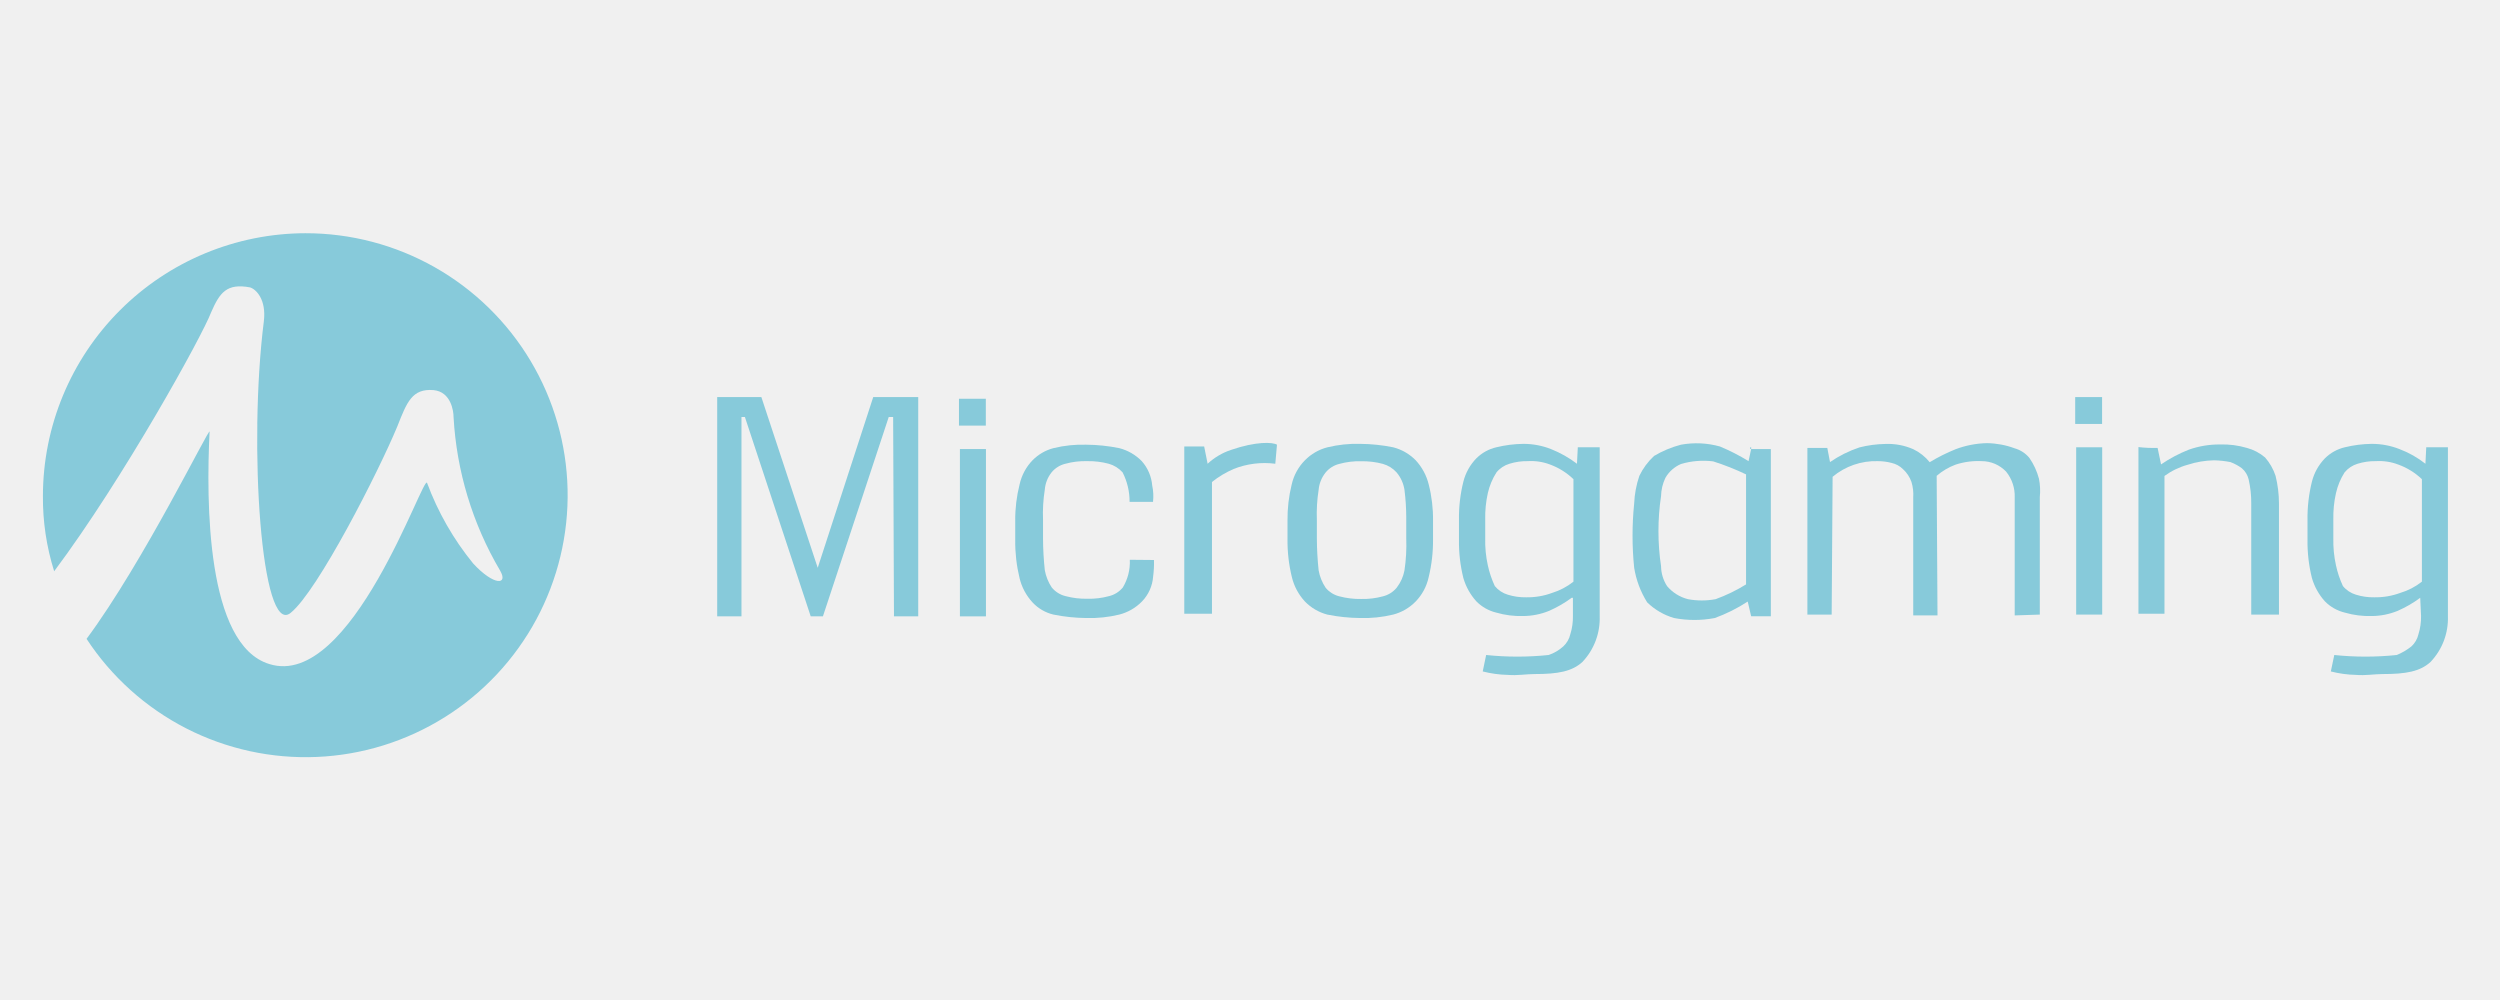
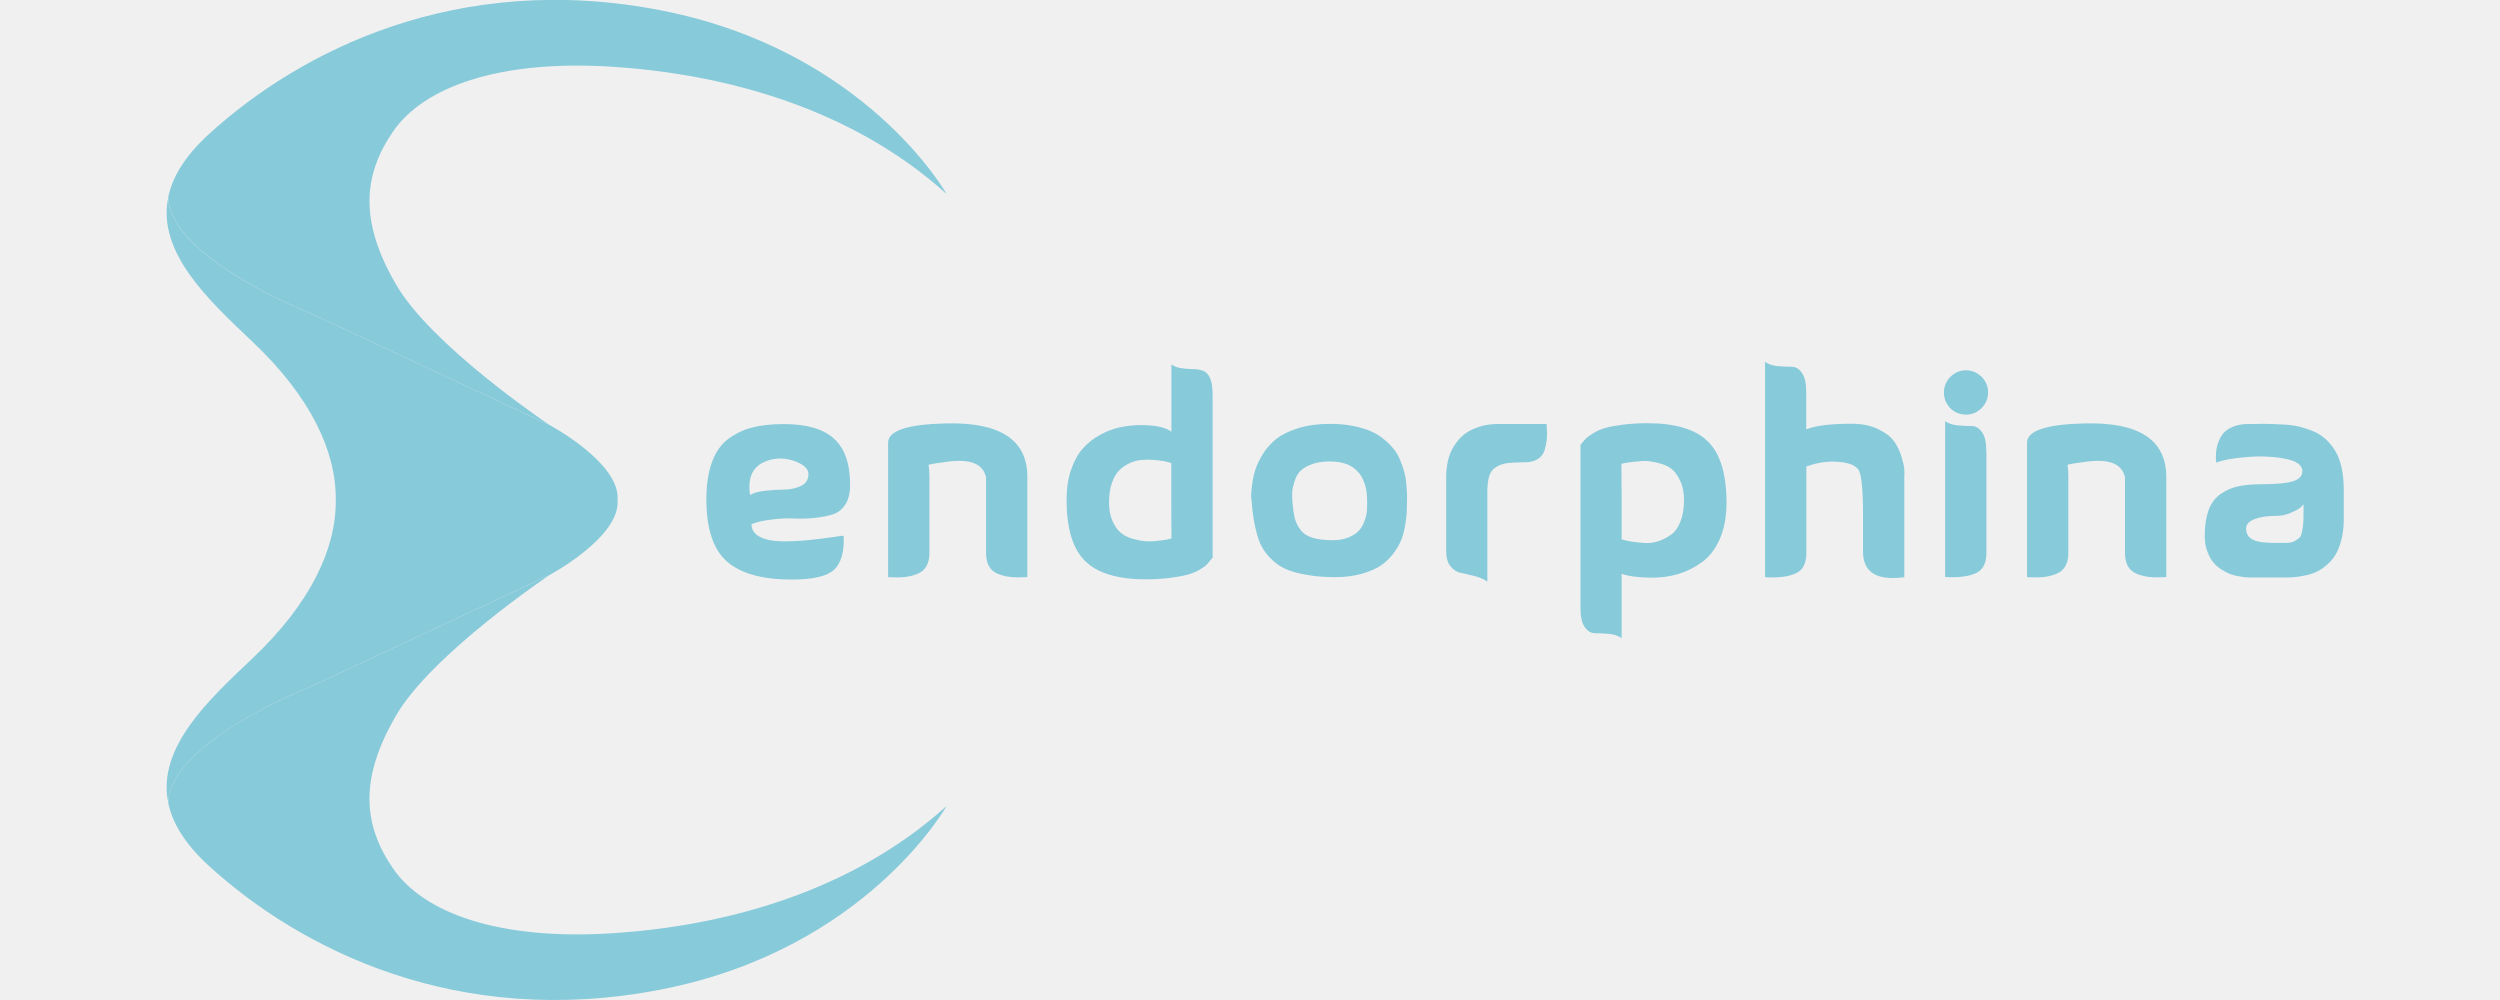
<svg xmlns="http://www.w3.org/2000/svg" width="90" height="36" viewBox="0 0 90 36" fill="none">
-   <path d="M10.999 8.396C8.493 8.4 6.091 9.398 4.319 11.17C2.546 12.942 1.549 15.344 1.545 17.85C1.537 18.771 1.674 19.687 1.95 20.565C4.448 17.227 7.286 12.079 7.598 11.25C7.909 10.534 8.16 10.189 9 10.346C9.218 10.41 9.593 10.781 9.499 11.561C8.936 16.024 9.405 22.95 10.466 22.061C11.434 21.281 13.617 17.006 14.303 15.352C14.648 14.479 14.832 13.98 15.611 14.044C16.234 14.107 16.328 14.794 16.328 15.011C16.436 16.96 17.01 18.854 18 20.535C18.311 21.064 17.783 21.098 17.033 20.284C16.324 19.415 15.764 18.436 15.375 17.385C15.252 17.01 12.66 24.84 9.698 23.906C7.421 23.22 7.421 18.041 7.545 15.544C7.575 15.293 5.175 20.224 3.116 22.999C4.012 24.365 5.247 25.475 6.7 26.22C8.154 26.965 9.776 27.32 11.408 27.25C13.04 27.18 14.625 26.687 16.01 25.82C17.394 24.953 18.529 23.742 19.305 22.304C20.08 20.866 20.469 19.252 20.433 17.619C20.396 15.986 19.937 14.391 19.099 12.989C18.261 11.587 17.073 10.426 15.652 9.621C14.231 8.816 12.625 8.394 10.992 8.396H10.999Z" fill="#87CADA" />
-   <path d="M31.995 15.011L29.625 22.189H29.186L26.816 15.011H26.693V22.189H25.819V14.295H27.409L29.438 20.441L31.436 14.295H33.056V22.189H32.183L32.153 15.011H31.995Z" fill="#87CADA" />
-   <path d="M45.911 16.695C45.404 16.629 44.887 16.694 44.411 16.883C44.132 17.004 43.869 17.161 43.631 17.351V22.095H42.634V16.073H43.35L43.474 16.695C43.716 16.471 44.004 16.3 44.318 16.196C45.221 15.885 45.818 15.915 45.971 16.009L45.911 16.695Z" fill="#87CADA" />
-   <path d="M51.435 17.445C51.356 17.119 51.195 16.818 50.966 16.571C50.744 16.344 50.464 16.182 50.156 16.103C49.766 16.024 49.369 15.982 48.971 15.979C48.572 15.967 48.174 16.009 47.786 16.103C47.479 16.182 47.199 16.344 46.976 16.571C46.739 16.812 46.574 17.115 46.5 17.445C46.395 17.872 46.345 18.311 46.35 18.75V19.406C46.345 19.869 46.398 20.33 46.508 20.779C46.587 21.105 46.748 21.406 46.976 21.653C47.197 21.881 47.476 22.044 47.782 22.125C48.173 22.204 48.569 22.245 48.968 22.249C49.366 22.261 49.765 22.219 50.153 22.125C50.46 22.046 50.74 21.883 50.962 21.656C51.197 21.414 51.359 21.112 51.431 20.783C51.541 20.333 51.594 19.872 51.589 19.41V18.75C51.595 18.31 51.543 17.871 51.435 17.445V17.445ZM50.625 19.38C50.639 19.766 50.618 20.153 50.561 20.535C50.518 20.762 50.422 20.975 50.28 21.158C50.152 21.313 49.977 21.422 49.781 21.469C49.527 21.538 49.264 21.57 49.001 21.563C48.738 21.568 48.476 21.536 48.221 21.469C48.025 21.422 47.85 21.313 47.722 21.158C47.597 20.97 47.511 20.758 47.471 20.535C47.43 20.151 47.409 19.766 47.407 19.38V18.724C47.393 18.359 47.414 17.993 47.471 17.633C47.491 17.405 47.579 17.188 47.722 17.01C47.85 16.855 48.025 16.745 48.221 16.699C48.475 16.629 48.738 16.598 49.001 16.605C49.264 16.6 49.527 16.631 49.781 16.699C49.974 16.753 50.147 16.861 50.28 17.01C50.428 17.188 50.526 17.403 50.561 17.633C50.603 17.963 50.624 18.297 50.625 18.63V19.38Z" fill="#87CADA" />
-   <path d="M41.543 20.16C41.549 20.358 41.539 20.556 41.513 20.753C41.489 21.092 41.346 21.413 41.108 21.656C40.884 21.884 40.603 22.046 40.294 22.125C39.906 22.219 39.508 22.261 39.109 22.249C38.711 22.245 38.314 22.204 37.924 22.125C37.637 22.057 37.376 21.906 37.174 21.69C36.946 21.444 36.784 21.143 36.705 20.816C36.596 20.367 36.543 19.906 36.548 19.444V18.75C36.544 18.309 36.597 17.869 36.705 17.441C36.777 17.112 36.939 16.809 37.174 16.567C37.381 16.358 37.639 16.208 37.924 16.133C38.312 16.038 38.71 15.997 39.109 16.009C39.507 16.012 39.904 16.054 40.294 16.133C40.602 16.212 40.882 16.374 41.104 16.601C41.32 16.844 41.452 17.151 41.479 17.475C41.521 17.67 41.531 17.87 41.509 18.067H40.665C40.668 17.699 40.581 17.335 40.414 17.006C40.281 16.857 40.108 16.749 39.915 16.695C39.661 16.627 39.398 16.596 39.135 16.601C38.872 16.594 38.609 16.625 38.355 16.695C38.159 16.741 37.984 16.851 37.856 17.006C37.716 17.184 37.631 17.399 37.613 17.625C37.556 17.986 37.534 18.351 37.549 18.716V19.372C37.55 19.758 37.572 20.144 37.613 20.527C37.653 20.75 37.738 20.962 37.864 21.15C37.992 21.305 38.167 21.415 38.363 21.461C38.617 21.529 38.88 21.56 39.143 21.555C39.406 21.562 39.669 21.531 39.923 21.461C40.118 21.415 40.294 21.305 40.421 21.15C40.602 20.85 40.69 20.503 40.673 20.152" fill="#87CADA" />
-   <path d="M65.88 16.635C66.207 16.41 66.564 16.232 66.941 16.106C67.248 16.028 67.563 15.987 67.879 15.982C68.221 15.969 68.562 16.033 68.876 16.17C69.106 16.28 69.309 16.441 69.469 16.639C69.768 16.458 70.082 16.301 70.406 16.17C70.766 16.035 71.147 15.961 71.531 15.953C71.872 15.958 72.21 16.021 72.529 16.14C72.736 16.198 72.921 16.319 73.058 16.485C73.216 16.713 73.332 16.967 73.403 17.235C73.445 17.451 73.456 17.672 73.433 17.891V22.125L72.529 22.155V17.914C72.544 17.574 72.433 17.24 72.218 16.976C72.105 16.858 71.969 16.764 71.819 16.699C71.669 16.635 71.507 16.601 71.344 16.601C71.026 16.585 70.709 16.627 70.406 16.725C70.155 16.817 69.922 16.955 69.72 17.13L69.75 22.155H68.876V17.914C68.89 17.724 68.868 17.533 68.813 17.351C68.75 17.171 68.643 17.01 68.501 16.883C68.389 16.774 68.249 16.699 68.096 16.665C67.934 16.622 67.766 16.601 67.598 16.601C67.006 16.583 66.428 16.784 65.974 17.164L65.94 22.125H65.066V16.125H65.783L65.88 16.635Z" fill="#87CADA" />
-   <path d="M75.675 14.295H74.707V15.262H75.675V14.295Z" fill="#87CADA" />
-   <path d="M75.679 16.102H74.742V22.125H75.679V16.102Z" fill="#87CADA" />
-   <path d="M35.49 14.355H34.523V15.322H35.49V14.355Z" fill="#87CADA" />
-   <path d="M35.494 16.166H34.557V22.189H35.494V16.166Z" fill="#87CADA" />
-   <path d="M77.674 16.125L77.798 16.718C78.11 16.505 78.444 16.328 78.795 16.189C79.156 16.061 79.537 15.997 79.92 16.001C80.247 15.99 80.574 16.032 80.888 16.125C81.13 16.189 81.354 16.307 81.544 16.47C81.712 16.662 81.839 16.885 81.919 17.126C82.001 17.453 82.042 17.788 82.043 18.124V22.125H81.045V18.131C81.048 17.837 81.017 17.544 80.951 17.258C80.914 17.099 80.826 16.957 80.7 16.852C80.576 16.762 80.439 16.689 80.295 16.635C80.1 16.597 79.902 16.575 79.703 16.571C79.384 16.578 79.068 16.631 78.765 16.729C78.462 16.812 78.176 16.949 77.921 17.134V22.095H76.984V16.095C77.213 16.122 77.444 16.131 77.674 16.125Z" fill="#87CADA" />
-   <path d="M87.345 16.102L87.315 16.695C87.032 16.471 86.716 16.293 86.378 16.166C86.06 16.041 85.722 15.978 85.38 15.979C85.054 15.983 84.73 16.025 84.413 16.102C84.142 16.166 83.894 16.304 83.697 16.5C83.469 16.735 83.307 17.026 83.228 17.344C83.117 17.793 83.064 18.254 83.07 18.716V19.433C83.064 19.895 83.117 20.356 83.228 20.805C83.318 21.118 83.478 21.407 83.697 21.649C83.893 21.848 84.141 21.988 84.413 22.054C84.727 22.145 85.053 22.187 85.38 22.177C85.702 22.176 86.02 22.112 86.318 21.99C86.605 21.864 86.876 21.707 87.128 21.521L87.158 22.177C87.162 22.4 87.13 22.622 87.064 22.834C87.026 23.001 86.939 23.152 86.813 23.269C86.652 23.397 86.474 23.502 86.284 23.58C85.536 23.658 84.782 23.658 84.034 23.58L83.91 24.172C84.206 24.248 84.509 24.29 84.814 24.296C85.159 24.326 85.47 24.266 85.782 24.266C86.625 24.266 87.124 24.172 87.499 23.831C87.707 23.612 87.869 23.355 87.977 23.073C88.084 22.791 88.135 22.49 88.125 22.189V16.102H87.345ZM87.188 20.94C86.956 21.123 86.691 21.261 86.408 21.345C86.108 21.456 85.79 21.509 85.47 21.503C85.248 21.507 85.026 21.475 84.814 21.409C84.63 21.354 84.467 21.246 84.345 21.098C84.234 20.858 84.149 20.606 84.094 20.348C84.024 20.03 83.993 19.705 84 19.38V18.694C83.994 18.379 84.025 18.064 84.094 17.756C84.154 17.49 84.259 17.236 84.405 17.006C84.527 16.858 84.69 16.75 84.874 16.695C85.087 16.629 85.308 16.597 85.53 16.601C85.806 16.584 86.082 16.626 86.34 16.725C86.656 16.839 86.945 17.018 87.188 17.25V20.933V20.94Z" fill="#87CADA" />
-   <path d="M56.801 16.102L56.771 16.695C56.484 16.477 56.169 16.299 55.834 16.166C55.516 16.041 55.178 15.978 54.836 15.979C54.51 15.983 54.186 16.025 53.869 16.102C53.596 16.165 53.347 16.303 53.149 16.5C52.921 16.735 52.759 17.026 52.68 17.344C52.569 17.793 52.516 18.254 52.523 18.716V19.433C52.516 19.895 52.569 20.356 52.68 20.805C52.77 21.118 52.93 21.407 53.149 21.649C53.345 21.848 53.593 21.988 53.865 22.054C54.179 22.145 54.506 22.187 54.833 22.177C55.154 22.176 55.472 22.112 55.77 21.99C56.057 21.864 56.328 21.707 56.58 21.521H56.625V22.177C56.629 22.4 56.598 22.622 56.531 22.834C56.493 23.001 56.406 23.152 56.28 23.269C56.127 23.408 55.947 23.514 55.751 23.58C55.003 23.658 54.249 23.658 53.501 23.58L53.378 24.172C53.673 24.248 53.976 24.29 54.281 24.296C54.626 24.326 54.938 24.266 55.249 24.266C56.093 24.266 56.591 24.172 56.966 23.831C57.175 23.611 57.337 23.351 57.444 23.067C57.551 22.783 57.6 22.481 57.589 22.177V16.102H56.801ZM56.644 20.94C56.415 21.122 56.154 21.259 55.875 21.345C55.575 21.456 55.257 21.509 54.938 21.503C54.715 21.507 54.494 21.475 54.281 21.409C54.097 21.354 53.934 21.246 53.813 21.098C53.701 20.858 53.617 20.606 53.561 20.348C53.491 20.03 53.46 19.705 53.468 19.38V18.694C53.461 18.379 53.493 18.064 53.561 17.756C53.621 17.49 53.726 17.236 53.873 17.006C53.994 16.858 54.157 16.75 54.341 16.695C54.554 16.629 54.775 16.597 54.998 16.601C55.273 16.584 55.55 16.626 55.808 16.725C56.12 16.84 56.404 17.019 56.644 17.25V20.94Z" fill="#87CADA" />
-   <path d="M63.041 16.166L62.948 16.601C62.619 16.398 62.274 16.221 61.916 16.073C61.46 15.946 60.98 15.924 60.514 16.009C60.174 16.098 59.848 16.234 59.546 16.414C59.327 16.617 59.147 16.86 59.017 17.13C58.907 17.452 58.844 17.788 58.83 18.128C58.752 18.895 58.752 19.669 58.83 20.438C58.901 20.881 59.06 21.306 59.299 21.686C59.571 21.95 59.903 22.143 60.266 22.249C60.751 22.342 61.248 22.342 61.733 22.249C62.149 22.097 62.547 21.898 62.918 21.656L63.041 22.185H63.75V16.166H63.041ZM62.854 21.041C62.509 21.254 62.143 21.432 61.763 21.57C61.433 21.632 61.095 21.632 60.765 21.57C60.472 21.495 60.21 21.331 60.015 21.101C59.877 20.888 59.801 20.639 59.798 20.385C59.673 19.547 59.673 18.695 59.798 17.858C59.803 17.63 59.857 17.406 59.955 17.201C60.084 16.979 60.281 16.803 60.518 16.703C60.892 16.593 61.285 16.561 61.673 16.609C62.078 16.738 62.474 16.894 62.858 17.078V21.034L62.854 21.041Z" fill="#87CADA" />
-   <path d="M63.008 16.102V16.166H63.042V16.102H63.008Z" fill="#87CADA" />
+   <g clip-path="url(#clip0)">
+     <path d="M11.21 11.293L19.788 15.303C19.587 15.168 15.507 12.411 14.25 10.23C12.957 7.996 13.052 6.342 14.143 4.744C15.234 3.145 17.938 2.138 22.05 2.404C26.161 2.669 30.683 3.919 34.075 6.981C34.075 6.981 31.181 1.821 23.817 0.377C16.452 -1.067 10.783 1.848 7.514 4.835C6.648 5.628 6.201 6.382 6.055 7.104C6.122 9.301 11.21 11.293 11.21 11.293Z" fill="#87CADA" />
+     <path d="M14.143 31.256C13.048 29.657 12.957 28.003 14.25 25.77C15.543 23.537 19.796 20.693 19.796 20.693L11.21 24.707C11.21 24.707 6.118 26.698 6.055 28.896C6.201 29.618 6.648 30.372 7.514 31.165C10.783 34.152 16.448 37.063 23.813 35.619C31.181 34.179 34.075 29.019 34.075 29.019C30.683 32.081 26.161 33.334 22.05 33.596C17.938 33.862 15.234 32.858 14.143 31.256Z" fill="#87CADA" />
+     <path d="M11.21 24.707L19.796 20.693C19.796 20.693 22.235 19.384 22.235 18.087C22.235 18.059 22.235 18.028 22.231 18C22.231 17.972 22.235 17.941 22.235 17.913C22.235 16.616 19.796 15.307 19.796 15.307C19.796 15.307 19.792 15.303 19.788 15.303L11.21 11.293C11.21 11.293 6.122 9.305 6.055 7.108C5.648 9.103 7.538 10.829 9.095 12.308C11.178 14.28 12.104 16.239 12.088 18C12.104 19.761 11.178 21.721 9.095 23.696C7.538 25.172 5.648 26.897 6.055 28.896C6.118 26.699 11.21 24.707 11.21 24.707Z" fill="#87CADA" />
+     <path d="M27.054 18.869C27.054 19.075 27.157 19.23 27.363 19.329C27.568 19.432 27.825 19.483 28.142 19.488C28.454 19.491 28.762 19.476 29.063 19.448C29.363 19.416 29.648 19.384 29.913 19.345C30.181 19.305 30.332 19.285 30.371 19.285C30.399 19.86 30.284 20.269 30.031 20.507C29.778 20.745 29.268 20.864 28.501 20.864C27.446 20.864 26.671 20.65 26.173 20.217C25.679 19.785 25.43 19.043 25.43 17.98C25.43 17.449 25.497 17 25.631 16.636C25.766 16.267 25.963 15.989 26.224 15.795C26.485 15.604 26.774 15.465 27.094 15.386C27.414 15.307 27.79 15.267 28.217 15.267C29.035 15.267 29.64 15.442 30.023 15.791C30.411 16.14 30.604 16.695 30.604 17.457C30.604 17.75 30.549 17.98 30.434 18.159C30.324 18.333 30.174 18.452 29.996 18.512C29.814 18.571 29.596 18.615 29.343 18.643C29.09 18.67 28.837 18.678 28.592 18.666C28.343 18.654 28.078 18.666 27.79 18.702C27.505 18.734 27.256 18.789 27.054 18.869ZM27.003 17.826C27.114 17.746 27.299 17.695 27.552 17.667C27.805 17.639 28.043 17.627 28.264 17.623C28.485 17.619 28.683 17.572 28.853 17.484C29.023 17.393 29.106 17.254 29.102 17.064C29.102 16.893 28.968 16.751 28.695 16.636C28.319 16.477 27.952 16.465 27.596 16.596C27.102 16.774 26.904 17.183 27.003 17.826Z" fill="#87CADA" />
+     <path d="M36.985 17.159V20.776C36.755 20.788 36.554 20.788 36.392 20.773C36.226 20.757 36.072 20.717 35.921 20.657C35.771 20.598 35.664 20.499 35.593 20.364C35.522 20.229 35.494 20.059 35.498 19.852V17.706V17.687V17.191C35.4 16.707 34.949 16.517 34.15 16.616C33.735 16.667 33.494 16.707 33.427 16.735C33.447 16.846 33.459 16.981 33.459 17.131V19.852C33.467 20.059 33.431 20.229 33.36 20.364C33.289 20.499 33.178 20.598 33.032 20.657C32.885 20.717 32.731 20.757 32.565 20.773C32.399 20.788 32.202 20.792 31.972 20.776V15.937C31.972 15.505 32.664 15.275 34.044 15.243C36 15.192 36.981 15.83 36.985 17.159Z" fill="#87CADA" />
+     <path d="M42.167 13.117C42.266 13.189 42.389 13.236 42.539 13.256C42.689 13.276 42.824 13.288 42.946 13.288C43.069 13.288 43.187 13.308 43.298 13.343C43.409 13.379 43.495 13.466 43.559 13.605C43.622 13.744 43.654 13.946 43.654 14.212V20.074C43.646 20.082 43.614 20.118 43.559 20.189C43.504 20.261 43.452 20.316 43.405 20.36C43.357 20.404 43.274 20.459 43.148 20.531C43.021 20.602 42.883 20.654 42.733 20.693C42.582 20.733 42.377 20.769 42.12 20.804C41.863 20.836 41.57 20.856 41.25 20.856C40.234 20.856 39.503 20.634 39.06 20.193C38.617 19.753 38.396 19.019 38.396 17.992C38.396 17.595 38.447 17.238 38.554 16.925C38.661 16.612 38.799 16.354 38.973 16.155C39.147 15.957 39.353 15.791 39.594 15.66C39.831 15.529 40.072 15.434 40.317 15.382C40.562 15.331 40.815 15.303 41.08 15.303C41.59 15.303 41.95 15.382 42.171 15.541V13.117H42.167ZM42.167 18.083V16.671C42.08 16.643 41.985 16.62 41.887 16.6C41.784 16.58 41.657 16.564 41.507 16.556C41.357 16.544 41.211 16.548 41.076 16.56C40.942 16.572 40.8 16.612 40.657 16.679C40.511 16.747 40.388 16.834 40.282 16.941C40.175 17.052 40.092 17.203 40.025 17.397C39.958 17.591 39.926 17.822 39.926 18.087C39.926 18.337 39.965 18.559 40.044 18.742C40.123 18.928 40.222 19.071 40.337 19.17C40.452 19.269 40.594 19.345 40.764 19.392C40.934 19.44 41.084 19.471 41.218 19.483C41.353 19.495 41.499 19.491 41.657 19.471C41.816 19.456 41.926 19.44 41.989 19.428C42.053 19.416 42.108 19.4 42.163 19.388H42.175C42.171 19.396 42.171 18.96 42.167 18.083Z" fill="#87CADA" />
+     <path d="M45.057 18.024C45.049 17.984 45.045 17.933 45.041 17.865C45.037 17.798 45.049 17.671 45.073 17.476C45.097 17.286 45.132 17.1 45.188 16.925C45.239 16.751 45.334 16.556 45.464 16.342C45.595 16.132 45.761 15.949 45.954 15.795C46.148 15.644 46.413 15.513 46.741 15.414C47.069 15.311 47.449 15.259 47.872 15.259C48.168 15.259 48.441 15.283 48.694 15.331C48.943 15.378 49.16 15.442 49.342 15.521C49.524 15.6 49.686 15.699 49.828 15.818C49.971 15.937 50.089 16.056 50.18 16.172C50.271 16.287 50.35 16.425 50.414 16.584C50.477 16.743 50.524 16.881 50.556 16.997C50.587 17.111 50.611 17.246 50.627 17.405C50.639 17.56 50.647 17.679 50.651 17.758C50.655 17.837 50.655 17.941 50.651 18.059C50.647 18.183 50.647 18.25 50.647 18.262C50.647 18.369 50.643 18.464 50.635 18.551C50.627 18.639 50.607 18.773 50.576 18.96C50.544 19.146 50.497 19.313 50.437 19.456C50.378 19.602 50.283 19.761 50.157 19.932C50.026 20.102 49.876 20.249 49.702 20.364C49.528 20.479 49.299 20.578 49.018 20.658C48.737 20.737 48.421 20.777 48.073 20.777C47.71 20.777 47.386 20.753 47.101 20.705C46.816 20.658 46.575 20.598 46.377 20.523C46.18 20.447 46.006 20.344 45.856 20.209C45.705 20.078 45.587 19.94 45.496 19.801C45.405 19.662 45.326 19.491 45.267 19.285C45.207 19.079 45.164 18.884 45.132 18.694C45.101 18.504 45.077 18.286 45.057 18.024ZM46.532 18.115C46.551 18.345 46.579 18.532 46.615 18.666C46.65 18.801 46.717 18.936 46.812 19.067C46.907 19.198 47.053 19.297 47.243 19.357C47.433 19.416 47.678 19.448 47.974 19.448C48.204 19.448 48.405 19.412 48.568 19.337C48.733 19.265 48.856 19.182 48.935 19.087C49.014 18.996 49.077 18.881 49.125 18.75C49.172 18.619 49.196 18.52 49.204 18.452C49.212 18.385 49.216 18.313 49.216 18.234C49.216 18.226 49.216 18.194 49.216 18.131C49.216 18.067 49.216 18.016 49.216 17.972C49.216 17.929 49.212 17.865 49.204 17.778C49.196 17.691 49.184 17.619 49.168 17.556C49.153 17.492 49.129 17.417 49.097 17.334C49.066 17.246 49.03 17.175 48.986 17.111C48.943 17.048 48.888 16.985 48.816 16.917C48.745 16.85 48.67 16.798 48.583 16.755C48.496 16.711 48.394 16.675 48.271 16.651C48.148 16.624 48.014 16.612 47.872 16.612C47.607 16.612 47.382 16.647 47.2 16.723C47.014 16.794 46.88 16.881 46.792 16.977C46.706 17.072 46.642 17.199 46.595 17.354C46.547 17.508 46.524 17.631 46.52 17.714C46.516 17.802 46.52 17.909 46.524 18.044C46.532 18.075 46.532 18.103 46.532 18.115Z" fill="#87CADA" />
+     <path d="M55.683 15.263C55.675 15.275 55.679 15.346 55.687 15.473C55.699 15.6 55.695 15.719 55.683 15.834C55.671 15.949 55.644 16.076 55.604 16.207C55.565 16.338 55.485 16.445 55.363 16.524C55.24 16.604 55.082 16.643 54.892 16.643C54.616 16.643 54.402 16.655 54.248 16.675C54.098 16.695 53.959 16.747 53.841 16.826C53.722 16.905 53.643 17.016 53.604 17.163C53.564 17.31 53.544 17.508 53.544 17.758V20.939C53.426 20.852 53.268 20.784 53.074 20.737C52.88 20.685 52.714 20.65 52.58 20.622C52.446 20.594 52.323 20.519 52.22 20.388C52.113 20.257 52.062 20.07 52.062 19.825V17.163C52.062 17.123 52.062 17.068 52.066 17C52.07 16.929 52.082 16.834 52.102 16.711C52.121 16.588 52.153 16.465 52.2 16.342C52.248 16.219 52.315 16.092 52.41 15.961C52.501 15.83 52.615 15.711 52.746 15.612C52.876 15.513 53.046 15.43 53.256 15.362C53.465 15.295 53.695 15.263 53.956 15.263C54.398 15.263 54.726 15.263 54.936 15.263C55.145 15.263 55.264 15.263 55.284 15.263C55.304 15.263 55.343 15.263 55.398 15.263C55.446 15.263 55.545 15.263 55.683 15.263Z" fill="#87CADA" />
+     <path d="M58.379 22.974C58.26 22.887 58.102 22.835 57.908 22.819C57.715 22.803 57.549 22.796 57.414 22.796C57.28 22.796 57.157 22.724 57.055 22.581C56.948 22.439 56.897 22.204 56.897 21.879V16.017C56.904 16.009 56.936 15.973 56.991 15.902C57.047 15.83 57.098 15.779 57.145 15.739C57.193 15.699 57.276 15.644 57.403 15.569C57.529 15.497 57.667 15.438 57.818 15.398C57.968 15.358 58.173 15.323 58.43 15.287C58.687 15.255 58.98 15.235 59.3 15.235C60.316 15.235 61.047 15.457 61.49 15.898C61.933 16.338 62.154 17.072 62.154 18.099C62.154 18.595 62.075 19.027 61.917 19.392C61.759 19.757 61.545 20.035 61.277 20.233C61.008 20.427 60.727 20.57 60.427 20.662C60.126 20.753 59.806 20.796 59.47 20.796C59.015 20.796 58.652 20.749 58.379 20.658V22.974V22.974ZM58.379 18.004V19.416C58.486 19.448 58.6 19.476 58.719 19.495C58.841 19.515 58.996 19.531 59.177 19.547C59.363 19.559 59.533 19.539 59.691 19.487C59.849 19.436 60 19.357 60.146 19.257C60.292 19.158 60.407 19 60.494 18.781C60.581 18.563 60.624 18.302 60.624 17.996C60.624 17.746 60.585 17.524 60.502 17.342C60.419 17.155 60.324 17.012 60.213 16.913C60.102 16.814 59.96 16.739 59.782 16.691C59.604 16.64 59.454 16.612 59.336 16.6C59.217 16.588 59.067 16.596 58.889 16.616C58.711 16.636 58.6 16.647 58.561 16.655C58.521 16.663 58.462 16.675 58.383 16.695H58.371C58.371 16.695 58.371 17.131 58.379 18.004Z" fill="#87CADA" />
+     <path d="M65.032 15.454C65.356 15.323 65.898 15.255 66.657 15.255C67.029 15.255 67.345 15.319 67.606 15.446C67.871 15.572 68.06 15.715 68.179 15.878C68.298 16.041 68.388 16.227 68.452 16.433C68.515 16.643 68.551 16.798 68.555 16.901C68.562 17.004 68.562 17.092 68.555 17.163V20.78C67.562 20.911 67.068 20.606 67.068 19.856C67.068 19.579 67.068 19.214 67.068 18.762C67.076 17.774 67.029 17.175 66.93 16.957C66.831 16.743 66.519 16.628 66.001 16.616C65.677 16.616 65.353 16.675 65.028 16.794V19.856C65.04 20.253 64.918 20.515 64.657 20.638C64.396 20.761 64.024 20.808 63.542 20.78V13.026C63.661 13.113 63.819 13.165 64.012 13.181C64.206 13.197 64.372 13.204 64.507 13.204C64.641 13.204 64.763 13.276 64.866 13.419C64.973 13.562 65.024 13.796 65.024 14.121V15.454H65.032Z" fill="#87CADA" />
+     <path d="M70.211 14.696C70.061 14.537 69.981 14.347 69.981 14.129C69.981 13.911 70.061 13.724 70.215 13.565C70.369 13.411 70.555 13.331 70.776 13.331C70.993 13.331 71.179 13.411 71.337 13.565C71.492 13.72 71.571 13.907 71.571 14.129C71.571 14.347 71.492 14.533 71.337 14.692C71.183 14.847 70.997 14.926 70.776 14.926C70.559 14.926 70.369 14.851 70.211 14.696ZM71.507 16.255C71.507 15.93 71.456 15.695 71.349 15.553C71.243 15.41 71.124 15.338 70.99 15.338C70.855 15.338 70.689 15.331 70.495 15.315C70.302 15.299 70.144 15.247 70.025 15.16V20.773C70.507 20.8 70.879 20.753 71.14 20.63C71.401 20.507 71.523 20.249 71.511 19.848V16.255H71.507Z" fill="#87CADA" />
+     <path d="M77.987 17.159V20.776C77.757 20.788 77.556 20.788 77.394 20.773C77.228 20.757 77.073 20.717 76.923 20.657C76.773 20.598 76.666 20.499 76.595 20.364C76.524 20.229 76.496 20.059 76.5 19.852V17.706V17.687V17.191C76.401 16.707 75.951 16.517 75.152 16.616C74.737 16.667 74.496 16.707 74.429 16.735C74.449 16.846 74.46 16.981 74.46 17.131V19.852C74.468 20.059 74.433 20.229 74.362 20.364C74.29 20.499 74.18 20.598 74.034 20.657C73.887 20.717 73.733 20.757 73.567 20.773C73.401 20.788 73.203 20.792 72.974 20.776V15.937C72.974 15.505 73.666 15.275 75.046 15.243C76.998 15.192 77.979 15.83 77.987 17.159Z" fill="#87CADA" />
+     <path d="M79.789 16.655C79.789 16.636 79.785 16.608 79.777 16.576C79.769 16.544 79.769 16.477 79.773 16.382C79.777 16.287 79.785 16.195 79.805 16.108C79.821 16.021 79.856 15.926 79.904 15.815C79.955 15.703 80.018 15.612 80.101 15.537C80.184 15.461 80.295 15.398 80.438 15.342C80.58 15.291 80.746 15.263 80.939 15.263C80.999 15.263 81.09 15.263 81.216 15.263C81.386 15.255 81.564 15.255 81.746 15.263C81.928 15.271 82.11 15.279 82.291 15.287C82.473 15.299 82.651 15.327 82.821 15.37C82.991 15.418 83.157 15.473 83.311 15.541C83.466 15.608 83.608 15.703 83.738 15.822C83.869 15.945 83.98 16.084 84.074 16.243C84.169 16.401 84.244 16.596 84.296 16.83C84.347 17.06 84.375 17.322 84.375 17.615V17.687V17.758V17.837V17.909V17.988V18.067V18.159V18.258V18.357V18.476V18.635V18.714C84.375 18.988 84.343 19.234 84.284 19.456C84.225 19.678 84.15 19.856 84.062 19.999C83.972 20.138 83.861 20.261 83.73 20.368C83.6 20.475 83.474 20.55 83.359 20.602C83.244 20.654 83.11 20.693 82.96 20.721C82.809 20.753 82.691 20.769 82.608 20.777C82.525 20.785 82.426 20.788 82.315 20.788H80.947C80.928 20.788 80.896 20.788 80.856 20.785C80.817 20.78 80.742 20.773 80.635 20.753C80.524 20.737 80.422 20.713 80.323 20.677C80.224 20.646 80.113 20.59 79.991 20.515C79.868 20.439 79.765 20.348 79.678 20.245C79.591 20.142 79.52 20.007 79.461 19.845C79.402 19.678 79.37 19.491 79.37 19.289C79.37 18.924 79.418 18.619 79.508 18.369C79.599 18.119 79.742 17.929 79.927 17.794C80.117 17.659 80.327 17.564 80.556 17.512C80.785 17.461 81.066 17.433 81.398 17.433C81.971 17.433 82.363 17.393 82.572 17.318C82.782 17.242 82.885 17.123 82.885 16.965C82.885 16.739 82.667 16.588 82.236 16.509C81.805 16.429 81.347 16.413 80.86 16.457C80.378 16.493 80.018 16.56 79.789 16.655ZM82.928 18.155C82.9 18.186 82.865 18.226 82.813 18.274C82.762 18.321 82.651 18.381 82.481 18.456C82.311 18.532 82.129 18.571 81.948 18.571C81.623 18.571 81.362 18.611 81.161 18.69C80.959 18.77 80.86 18.881 80.86 19.027C80.86 19.198 80.932 19.329 81.078 19.416C81.224 19.503 81.513 19.547 81.948 19.547C82.126 19.547 82.264 19.547 82.359 19.543C82.454 19.539 82.544 19.515 82.627 19.468C82.71 19.42 82.766 19.376 82.801 19.337C82.833 19.297 82.861 19.214 82.885 19.083C82.908 18.952 82.92 18.829 82.924 18.71C82.924 18.591 82.928 18.405 82.928 18.155Z" fill="#87CADA" />
+   </g>
+   <defs>
+     <clipPath id="clip0">
+       <rect width="90" height="36" fill="white" />
+     </clipPath>
+   </defs>
</svg>
